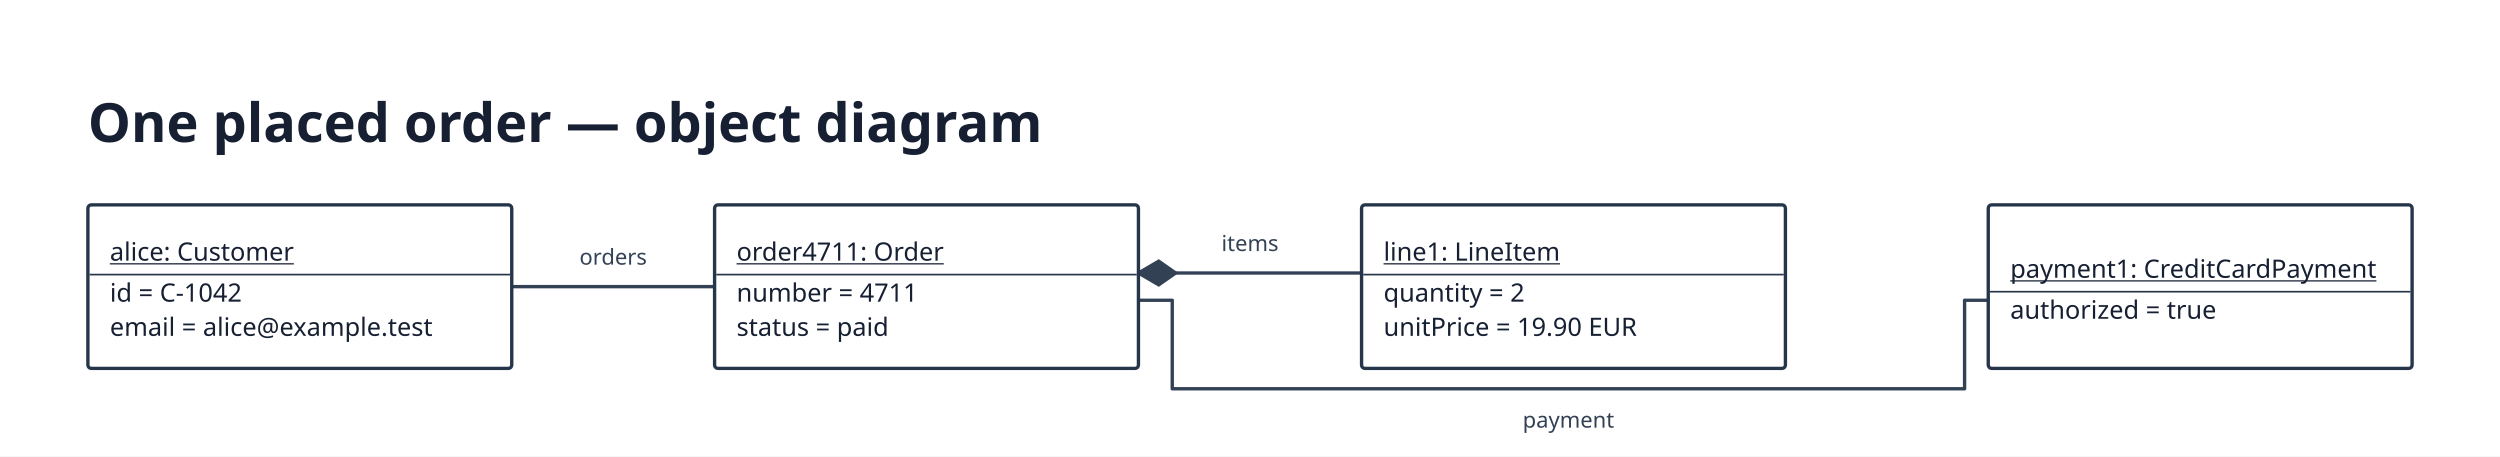
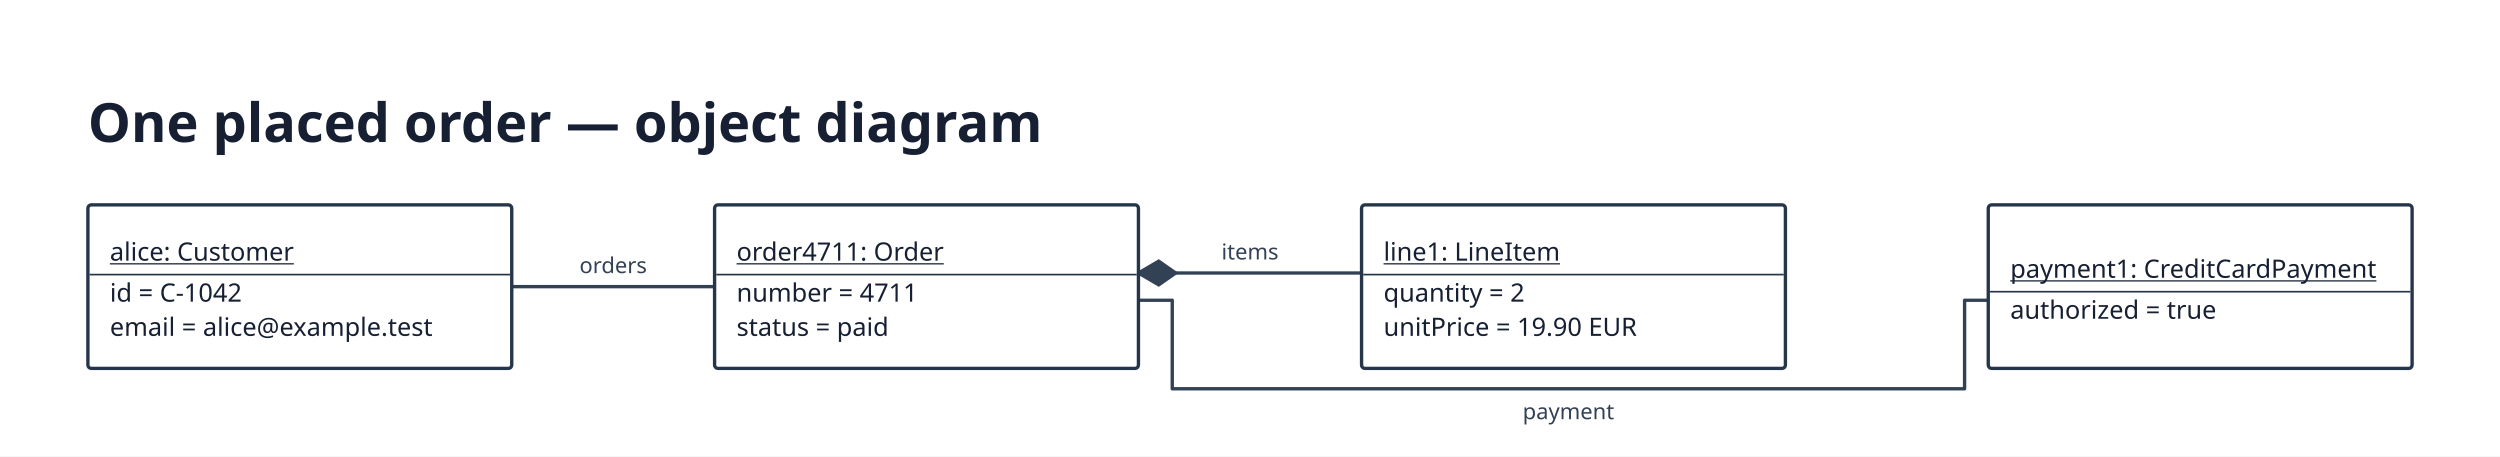
<svg xmlns="http://www.w3.org/2000/svg" width="1479" height="270" viewBox="0 0 1479 270" role="img" aria-label="uml-object-example">
  <rect width="100%" height="100%" fill="#ffffff" />
  <g id="boundaries" />
  <g id="corridor-dividers" />
  <g id="lines">
    <g data-line="alice-order">
      <polyline points="302.75,169.575 422.75,169.575" fill="none" stroke="#334155" stroke-width="2" stroke-linejoin="round" stroke-linecap="round" />
    </g>
    <g data-line="order-line">
      <polyline points="673.5,161.512 805.5,161.512" fill="none" stroke="#334155" stroke-width="2" stroke-linejoin="round" stroke-linecap="round" />
      <polygon points="673.5,161.512 685.5,154.512 695.5,161.512 685.5,168.512" fill="#334155" stroke="#334155" stroke-width="2" />
    </g>
    <g data-line="order-payment">
      <polyline points="673.5,177.637 693.5,177.637 693.5,230 1162.25,230 1162.25,177.637 1176.25,177.637" fill="none" stroke="#334155" stroke-width="2" stroke-linejoin="round" stroke-linecap="round" />
    </g>
  </g>
  <g id="objects">
    <rect x="52" y="121.2" width="250.75" height="96.75" rx="2" fill="#ffffff" stroke="#26364a" stroke-width="2" />
    <rect x="422.75" y="121.2" width="250.75" height="96.75" rx="2" fill="#ffffff" stroke="#26364a" stroke-width="2" />
    <rect x="805.5" y="121.2" width="250.75" height="96.75" rx="2" fill="#ffffff" stroke="#26364a" stroke-width="2" />
    <rect x="1176.25" y="121.2" width="250.75" height="96.75" rx="2" fill="#ffffff" stroke="#26364a" stroke-width="2" />
  </g>
  <g id="ports" />
  <g id="text">
    <text x="52" y="84" text-anchor="start" fill="#172033" font-family="ui-rounded, 'Comic Sans MS', sans-serif" font-size="32" font-weight="700">One placed order — object diagram</text>
    <text x="65" y="154.2" text-anchor="start" fill="#172033" font-family="ui-rounded, 'Comic Sans MS', sans-serif" font-size="15" font-weight="450" text-decoration="underline">alice: Customer</text>
    <path d="M 53 162.45 H 301.75" stroke="#26364a" stroke-width="1" />
    <text x="65" y="178.45" text-anchor="start" fill="#172033" font-family="ui-rounded, 'Comic Sans MS', sans-serif" font-size="15" font-weight="450">id = C-1042</text>
    <text x="65" y="198.7" text-anchor="start" fill="#172033" font-family="ui-rounded, 'Comic Sans MS', sans-serif" font-size="15" font-weight="450">email = alice@example.test</text>
    <text x="435.75" y="154.2" text-anchor="start" fill="#172033" font-family="ui-rounded, 'Comic Sans MS', sans-serif" font-size="15" font-weight="450" text-decoration="underline">order4711: Order</text>
    <path d="M 423.75 162.45 H 672.5" stroke="#26364a" stroke-width="1" />
    <text x="435.75" y="178.45" text-anchor="start" fill="#172033" font-family="ui-rounded, 'Comic Sans MS', sans-serif" font-size="15" font-weight="450">number = 4711</text>
    <text x="435.75" y="198.7" text-anchor="start" fill="#172033" font-family="ui-rounded, 'Comic Sans MS', sans-serif" font-size="15" font-weight="450">status = paid</text>
    <text x="818.5" y="154.2" text-anchor="start" fill="#172033" font-family="ui-rounded, 'Comic Sans MS', sans-serif" font-size="15" font-weight="450" text-decoration="underline">line1: LineItem</text>
    <path d="M 806.5 162.45 H 1055.25" stroke="#26364a" stroke-width="1" />
    <text x="818.5" y="178.45" text-anchor="start" fill="#172033" font-family="ui-rounded, 'Comic Sans MS', sans-serif" font-size="15" font-weight="450">quantity = 2</text>
    <text x="818.5" y="198.7" text-anchor="start" fill="#172033" font-family="ui-rounded, 'Comic Sans MS', sans-serif" font-size="15" font-weight="450">unitPrice = 19.90 EUR</text>
    <text x="1189.25" y="164.325" text-anchor="start" fill="#172033" font-family="ui-rounded, 'Comic Sans MS', sans-serif" font-size="15" font-weight="450" text-decoration="underline">payment1: CreditCardPayment</text>
    <path d="M 1177.25 172.575 H 1426" stroke="#26364a" stroke-width="1" />
    <text x="1189.25" y="188.575" text-anchor="start" fill="#172033" font-family="ui-rounded, 'Comic Sans MS', sans-serif" font-size="15" font-weight="450">authorized = true</text>
    <g data-line-label="alice-order">
-       <text x="362.75" y="156.575" text-anchor="middle" font-family="ui-rounded, sans-serif" font-size="13" fill="#334155" stroke="#ffffff" stroke-opacity=".92" stroke-width="3.5" stroke-linejoin="round" paint-order="stroke fill">orders</text>
+       <text x="362.75" y="161.575" text-anchor="middle" font-family="ui-rounded, sans-serif" font-size="13" fill="#334155" stroke="#ffffff" stroke-opacity=".92" stroke-width="3.5" stroke-linejoin="round" paint-order="stroke fill">orders</text>
    </g>
    <g data-line-label="order-line">
-       <text x="739.5" y="148.512" text-anchor="middle" font-family="ui-rounded, sans-serif" font-size="13" fill="#334155" stroke="#ffffff" stroke-opacity=".92" stroke-width="3.5" stroke-linejoin="round" paint-order="stroke fill">items</text>
+       <text x="739.5" y="153.512" text-anchor="middle" font-family="ui-rounded, sans-serif" font-size="13" fill="#334155" stroke="#ffffff" stroke-opacity=".92" stroke-width="3.5" stroke-linejoin="round" paint-order="stroke fill">items</text>
    </g>
    <g data-line-label="order-payment">
-       <text x="927.875" y="253" text-anchor="middle" font-family="ui-rounded, sans-serif" font-size="13" fill="#334155" stroke="#ffffff" stroke-opacity=".92" stroke-width="3.5" stroke-linejoin="round" paint-order="stroke fill">payment</text>
+       <text x="927.875" y="248" text-anchor="middle" font-family="ui-rounded, sans-serif" font-size="13" fill="#334155" stroke="#ffffff" stroke-opacity=".92" stroke-width="3.5" stroke-linejoin="round" paint-order="stroke fill">payment</text>
    </g>
  </g>
</svg>
